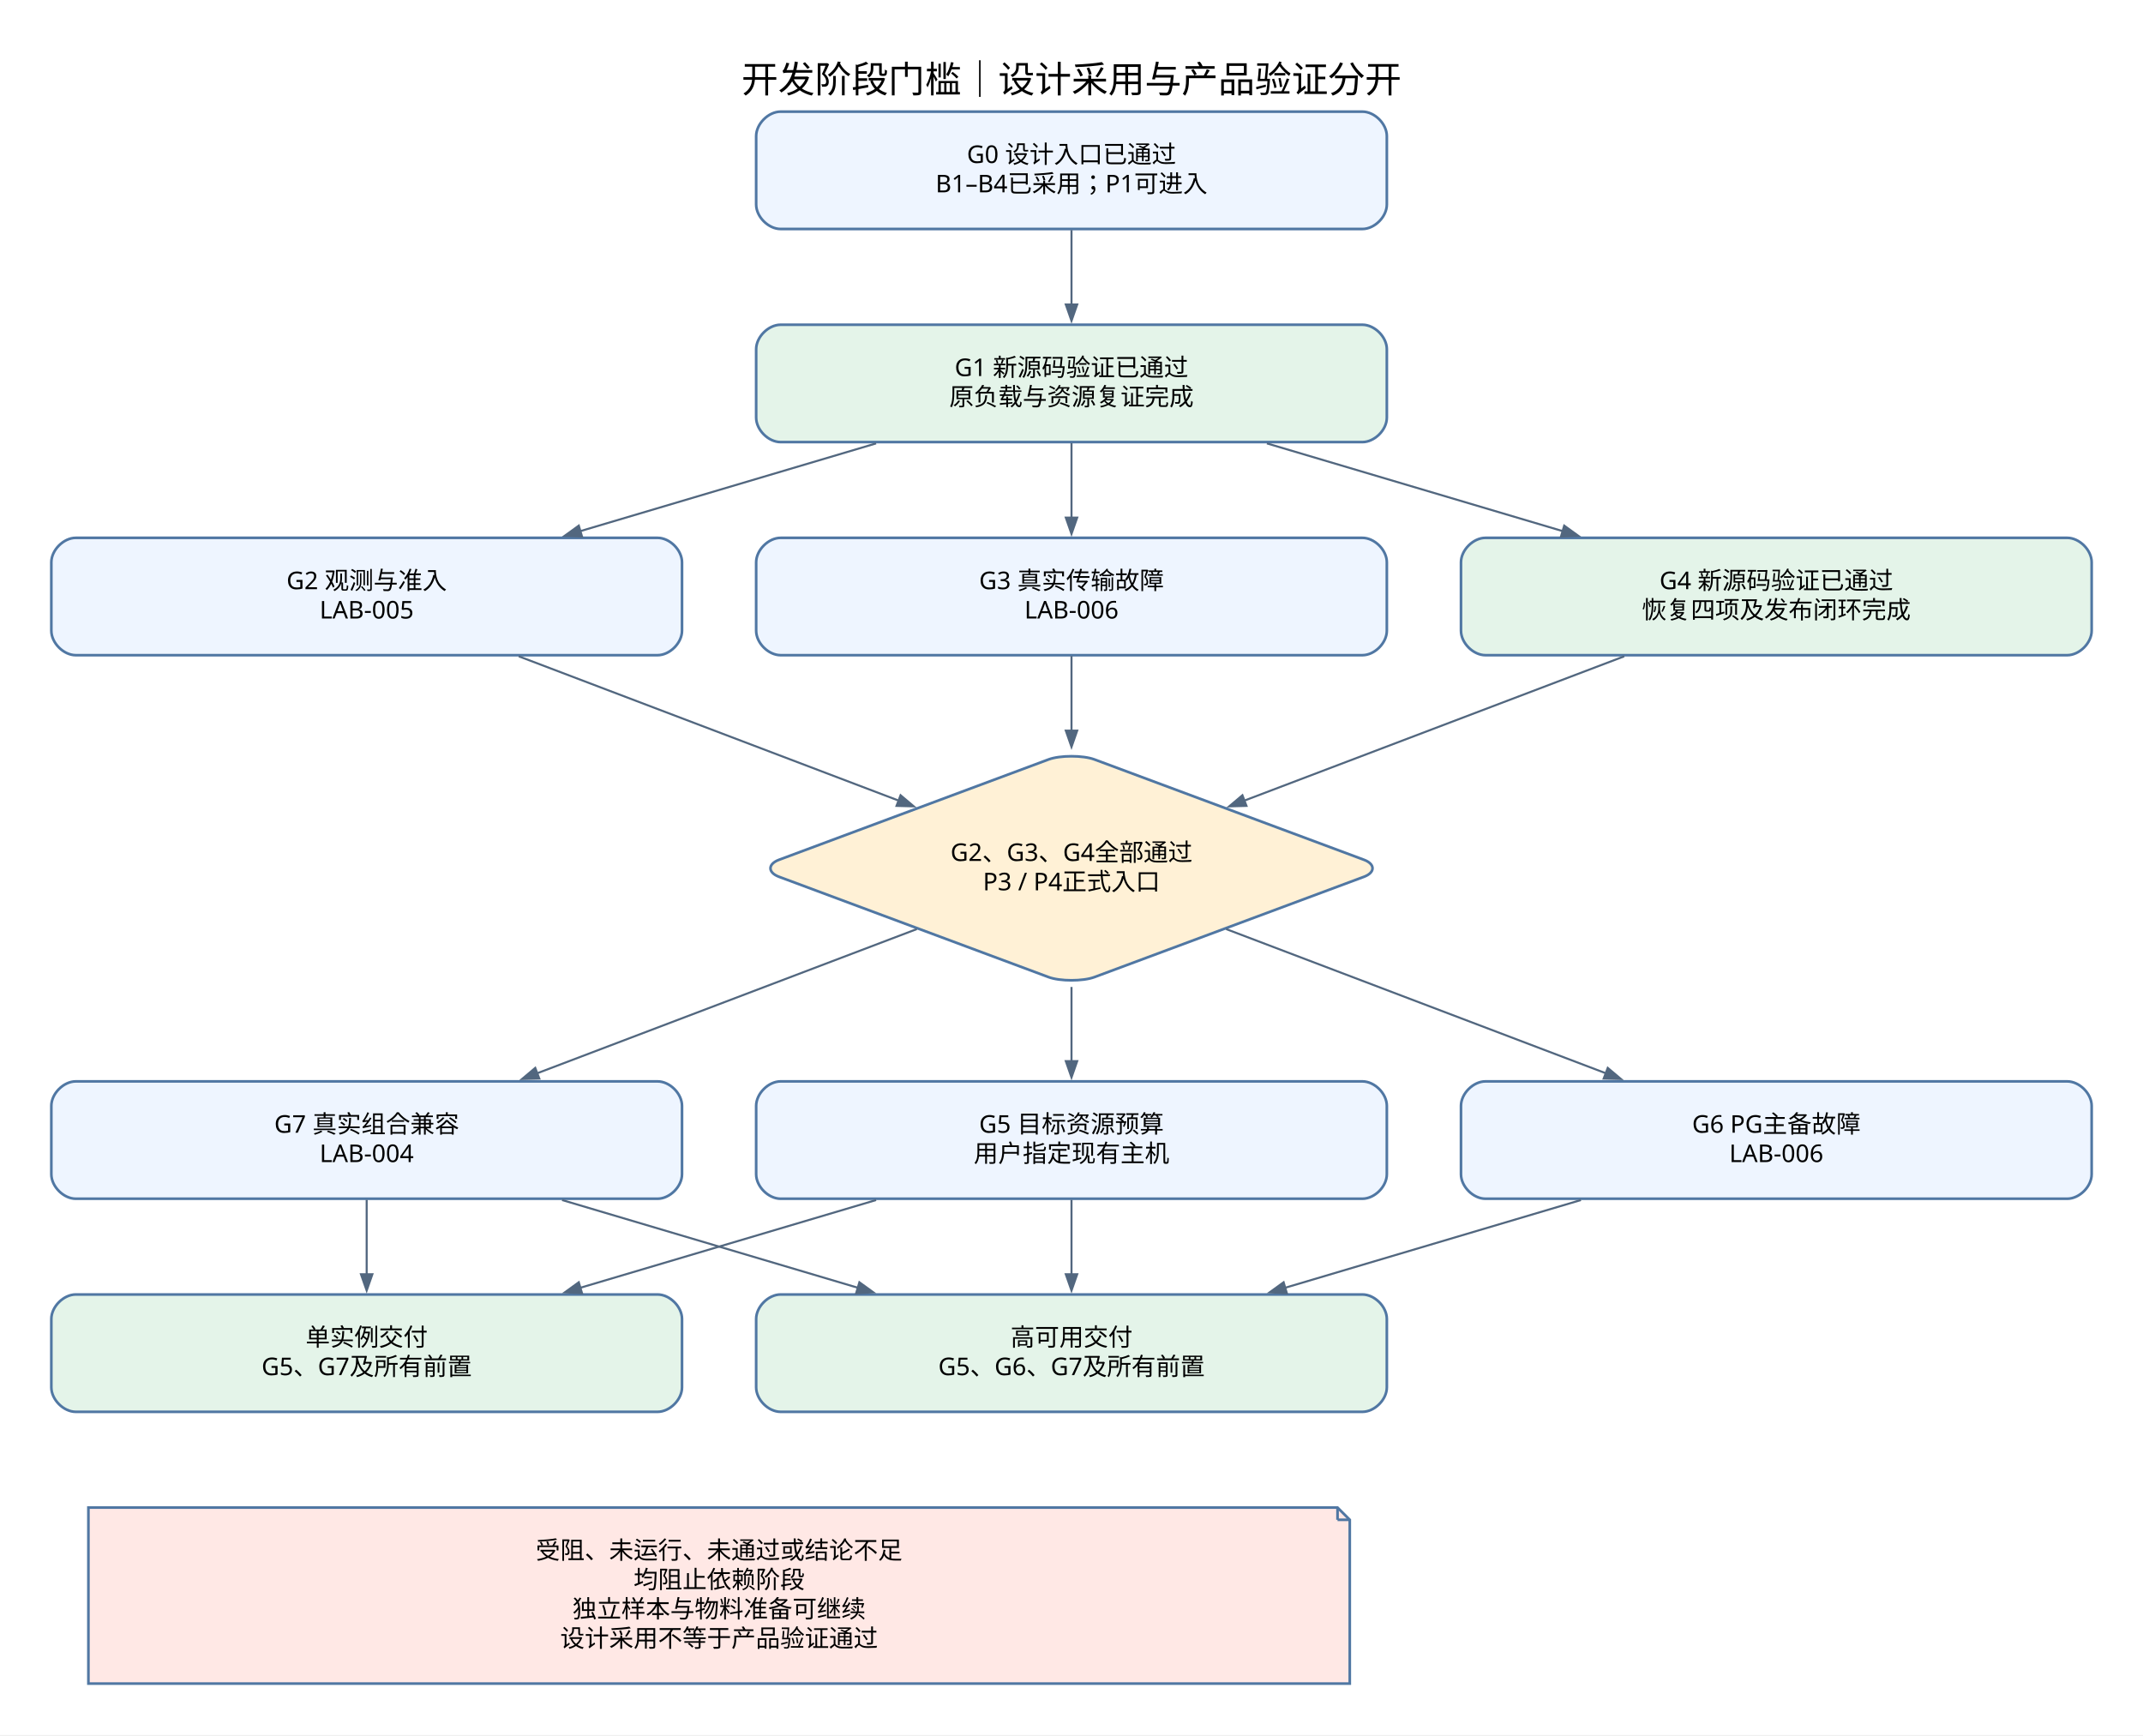
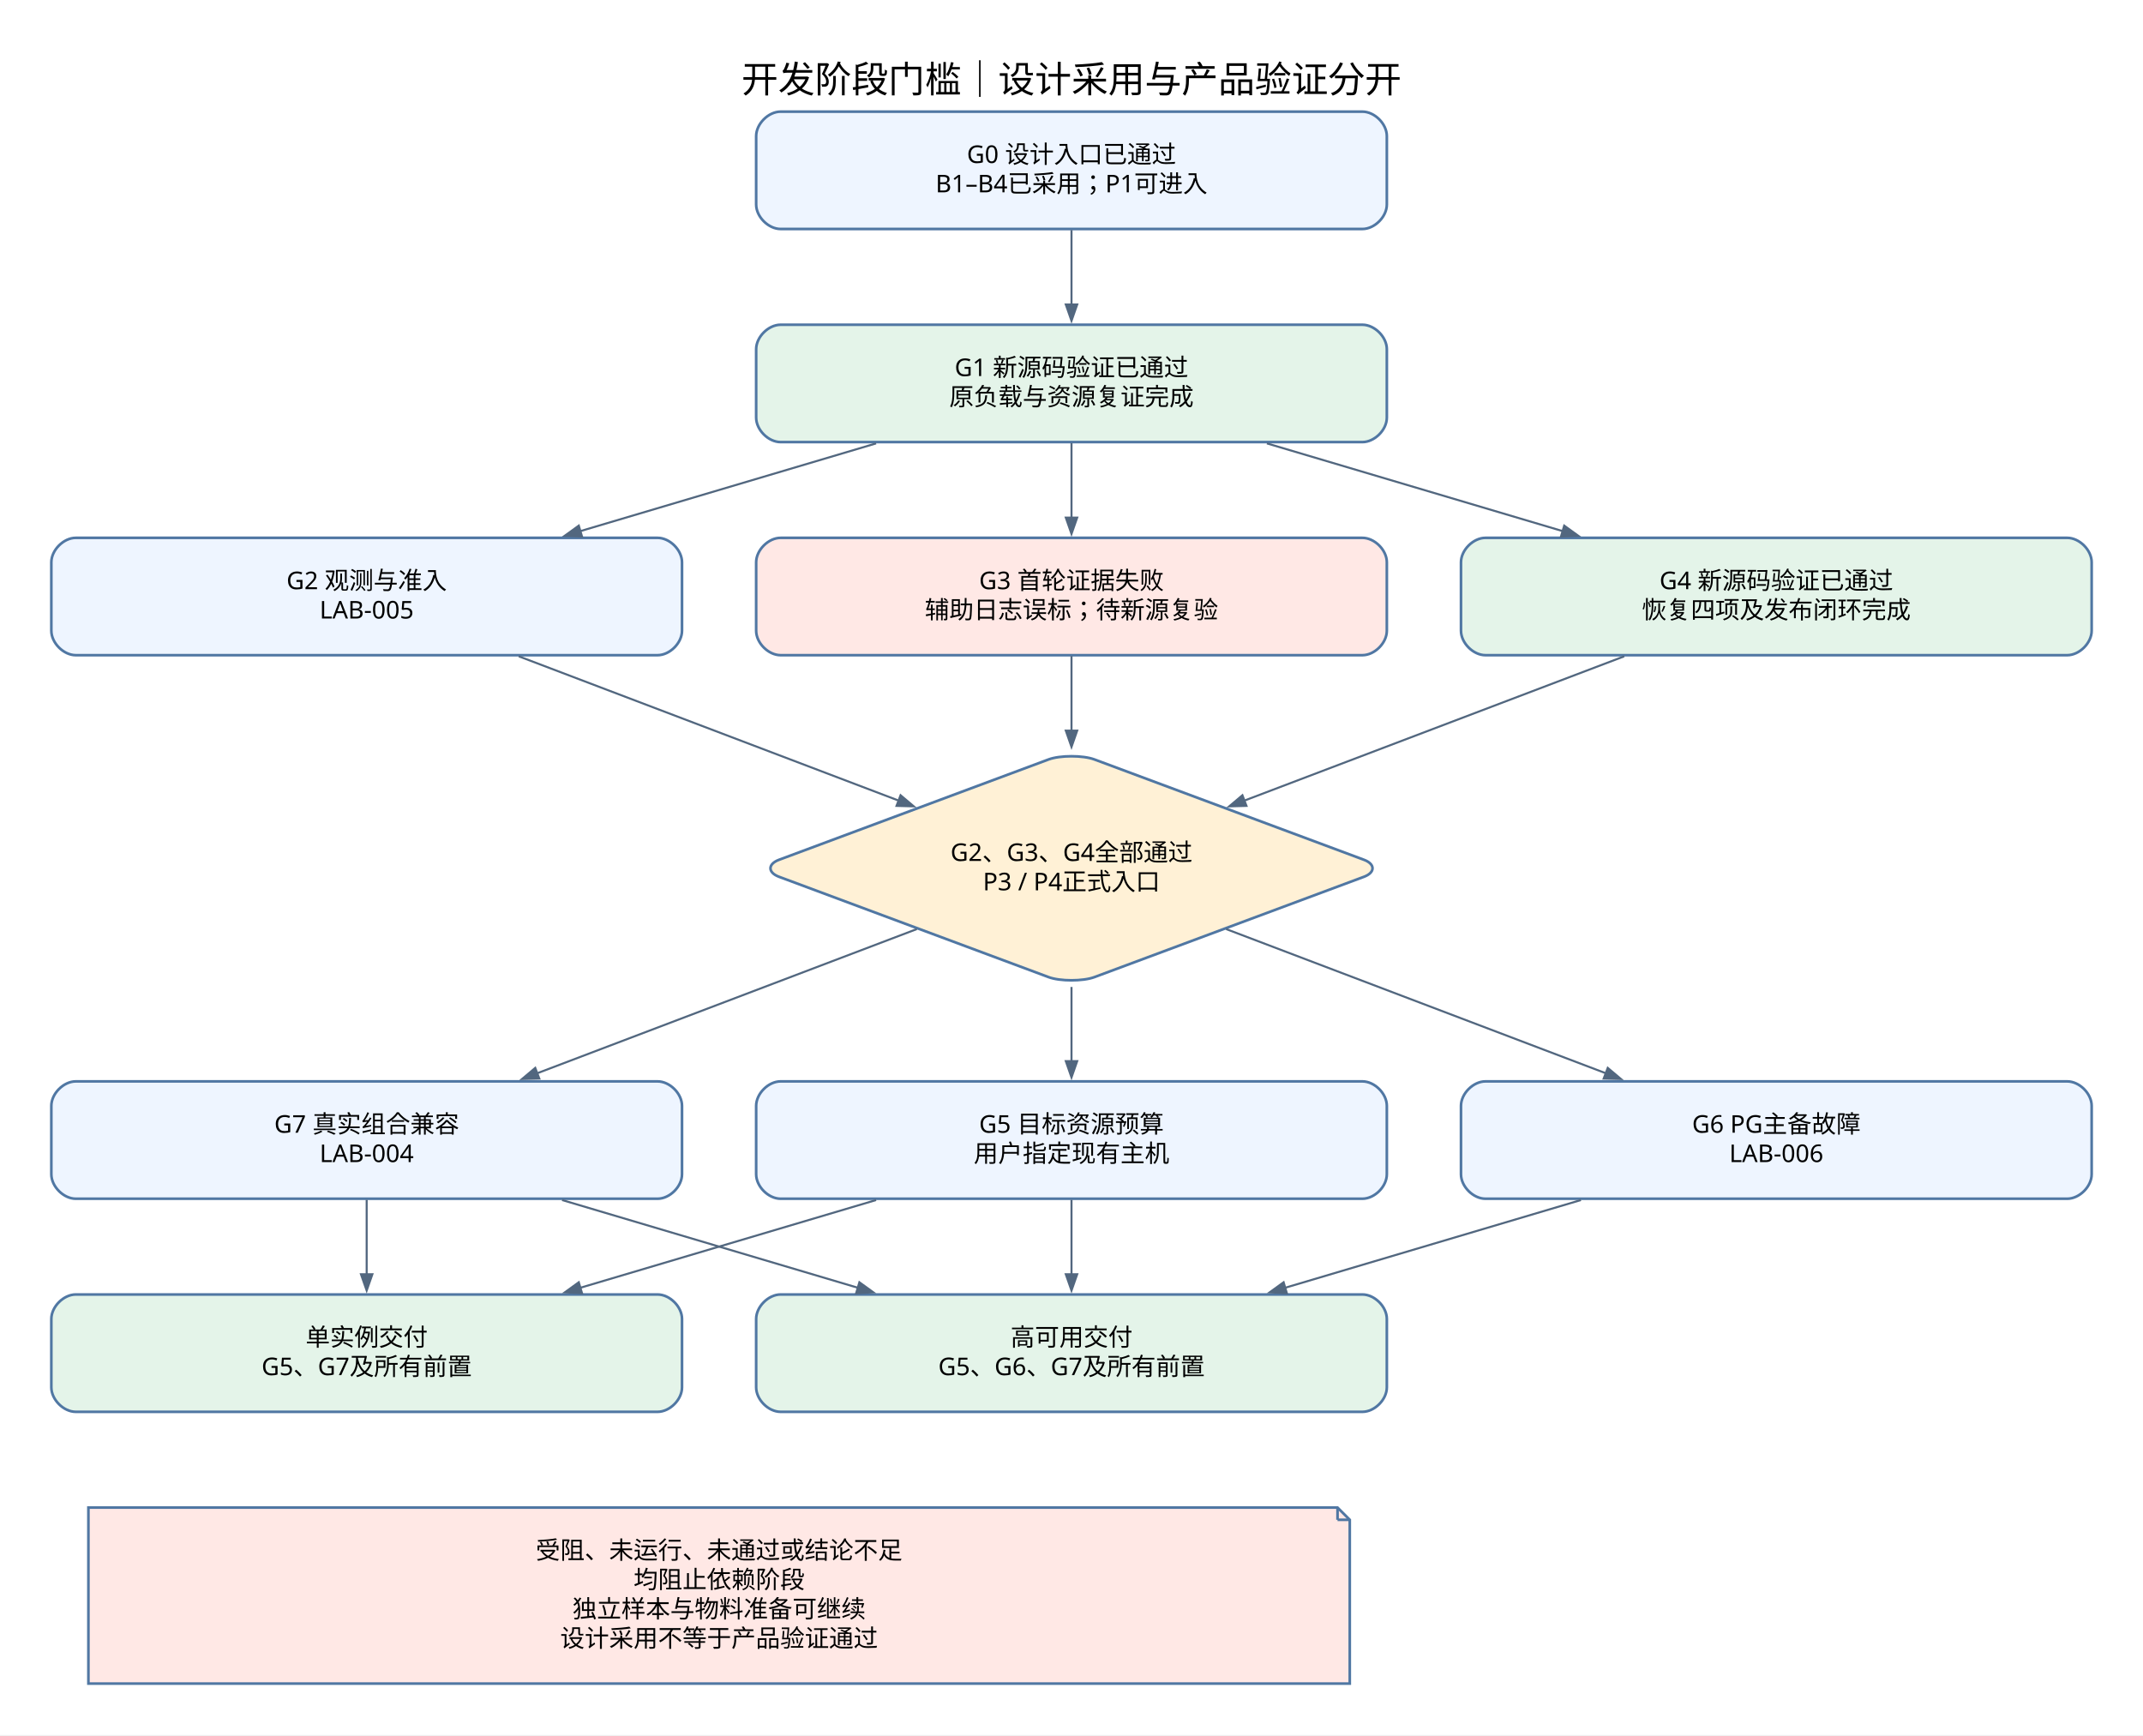
<svg xmlns="http://www.w3.org/2000/svg" width="1052pt" height="852pt" viewBox="0.00 0.00 1052.00 852.00">
  <g id="graph0" class="graph" transform="scale(1 1) rotate(0) translate(25.2 826.4)">
    <polygon fill="white" stroke="none" points="-25.2,25.2 -25.2,-826.4 1026.8,-826.4 1026.8,25.2 -25.2,25.2" />
    <text xml:space="preserve" text-anchor="middle" x="500.8" y="-781" font-family="Noto Sans SC" font-size="18.00">开发阶段门槛｜设计采用与产品验证分开</text>
    <g id="node1" class="node">
      <path fill="#eef5ff" stroke="#5077a3" stroke-width="1.3" d="M643.6,-771.6C643.6,-771.6 358,-771.6 358,-771.6 352,-771.6 346,-765.6 346,-759.6 346,-759.6 346,-726 346,-726 346,-720 352,-714 358,-714 358,-714 643.6,-714 643.6,-714 649.6,-714 655.6,-720 655.6,-726 655.6,-726 655.6,-759.6 655.6,-759.6 655.6,-765.6 649.6,-771.6 643.6,-771.6" />
      <text xml:space="preserve" text-anchor="middle" x="500.8" y="-746.4" font-family="Noto Sans SC" font-size="12.00">G0 设计入口已通过</text>
      <text xml:space="preserve" text-anchor="middle" x="500.8" y="-732" font-family="Noto Sans SC" font-size="12.00">B1–B4已采用；P1可进入</text>
    </g>
    <g id="node2" class="node">
      <path fill="#e4f4e9" stroke="#5077a3" stroke-width="1.3" d="M643.6,-667C643.6,-667 358,-667 358,-667 352,-667 346,-661 346,-655 346,-655 346,-621.4 346,-621.4 346,-615.4 352,-609.4 358,-609.4 358,-609.4 643.6,-609.4 643.6,-609.4 649.6,-609.4 655.6,-615.4 655.6,-621.4 655.6,-621.4 655.6,-655 655.6,-655 655.6,-661 649.6,-667 643.6,-667" />
      <text xml:space="preserve" text-anchor="middle" x="500.8" y="-641.8" font-family="Noto Sans SC" font-size="12.00">G1 新源码验证已通过</text>
      <text xml:space="preserve" text-anchor="middle" x="500.8" y="-627.4" font-family="Noto Sans SC" font-size="12.00">原负载与资源复证完成</text>
    </g>
    <g id="edge1" class="edge">
      <path fill="none" stroke="#52677f" d="M500.8,-713.49C500.8,-702.17 500.8,-688.95 500.8,-676.84" />
      <polygon fill="#52677f" stroke="#52677f" points="503.6,-676.93 500.8,-668.93 498,-676.93 503.6,-676.93" />
    </g>
    <g id="node3" class="node">
      <path fill="#eef5ff" stroke="#5077a3" stroke-width="1.3" d="M297.6,-562.4C297.6,-562.4 12,-562.4 12,-562.4 6,-562.4 0,-556.4 0,-550.4 0,-550.4 0,-516.8 0,-516.8 0,-510.8 6,-504.8 12,-504.8 12,-504.8 297.6,-504.8 297.6,-504.8 303.6,-504.8 309.6,-510.8 309.6,-516.8 309.6,-516.8 309.6,-550.4 309.6,-550.4 309.6,-556.4 303.6,-562.4 297.6,-562.4" />
      <text xml:space="preserve" text-anchor="middle" x="154.8" y="-537.2" font-family="Noto Sans SC" font-size="12.00">G2 观测与准入</text>
      <text xml:space="preserve" text-anchor="middle" x="154.8" y="-522.8" font-family="Noto Sans SC" font-size="12.00">LAB-005</text>
    </g>
    <g id="edge2" class="edge">
      <path fill="none" stroke="#52677f" d="M404.88,-608.76C359.69,-595.36 305.69,-579.34 259.45,-565.63" />
      <polygon fill="#52677f" stroke="#52677f" points="260.52,-563.03 252.06,-563.44 258.93,-568.4 260.52,-563.03" />
    </g>
    <g id="node4" class="node">
-       <path fill="#eef5ff" stroke="#5077a3" stroke-width="1.3" d="M643.6,-562.4C643.6,-562.4 358,-562.4 358,-562.4 352,-562.4 346,-556.4 346,-550.4 346,-550.4 346,-516.8 346,-516.8 346,-510.8 352,-504.8 358,-504.8 358,-504.8 643.6,-504.8 643.6,-504.8 649.6,-504.8 655.6,-510.8 655.6,-516.8 655.6,-516.8 655.6,-550.4 655.6,-550.4 655.6,-556.4 649.6,-562.4 643.6,-562.4" />
-       <text xml:space="preserve" text-anchor="middle" x="500.8" y="-537.2" font-family="Noto Sans SC" font-size="12.00">G3 真实传输故障</text>
-       <text xml:space="preserve" text-anchor="middle" x="500.8" y="-522.8" font-family="Noto Sans SC" font-size="12.00">LAB-006</text>
+       <path fill="#ffe8e5" stroke="#5077a3" stroke-width="1.3" d="M643.6,-562.4C643.6,-562.4 358,-562.4 358,-562.4 352,-562.4 346,-556.4 346,-550.4 346,-550.4 346,-516.8 346,-516.8 346,-510.8 352,-504.8 358,-504.8 358,-504.8 643.6,-504.8 643.6,-504.8 649.6,-504.8 655.6,-510.8 655.6,-516.8 655.6,-516.8 655.6,-550.4 655.6,-550.4 655.6,-556.4 649.6,-562.4 643.6,-562.4" />
+       <text xml:space="preserve" text-anchor="middle" x="500.8" y="-537.2" font-family="Noto Sans SC" font-size="12.00">G3 首轮证据失败</text>
+       <text xml:space="preserve" text-anchor="middle" x="500.8" y="-522.8" font-family="Noto Sans SC" font-size="12.00">辅助日志误标；待新源复验</text>
    </g>
    <g id="edge3" class="edge">
      <path fill="none" stroke="#52677f" d="M500.8,-608.89C500.8,-597.57 500.8,-584.35 500.8,-572.24" />
      <polygon fill="#52677f" stroke="#52677f" points="503.6,-572.33 500.8,-564.33 498,-572.33 503.6,-572.33" />
    </g>
    <g id="node5" class="node">
      <path fill="#e4f4e9" stroke="#5077a3" stroke-width="1.3" d="M989.6,-562.4C989.6,-562.4 704,-562.4 704,-562.4 698,-562.4 692,-556.4 692,-550.4 692,-550.4 692,-516.8 692,-516.8 692,-510.8 698,-504.8 704,-504.8 704,-504.8 989.6,-504.8 989.6,-504.8 995.6,-504.8 1001.6,-510.8 1001.6,-516.8 1001.6,-516.8 1001.6,-550.4 1001.6,-550.4 1001.6,-556.4 995.6,-562.4 989.6,-562.4" />
      <text xml:space="preserve" text-anchor="middle" x="846.8" y="-537.2" font-family="Noto Sans SC" font-size="12.00">G4 新源码验证已通过</text>
      <text xml:space="preserve" text-anchor="middle" x="846.8" y="-522.8" font-family="Noto Sans SC" font-size="12.00">恢复四项及发布闭环完成</text>
    </g>
    <g id="edge4" class="edge">
      <path fill="none" stroke="#52677f" d="M596.72,-608.76C641.91,-595.36 695.91,-579.34 742.15,-565.63" />
      <polygon fill="#52677f" stroke="#52677f" points="742.67,-568.4 749.54,-563.44 741.08,-563.03 742.67,-568.4" />
    </g>
    <g id="node6" class="node">
      <path fill="#fff1d6" stroke="#5077a3" stroke-width="1.3" d="M489.55,-453.62C489.55,-453.62 357.25,-404.38 357.25,-404.38 351.62,-402.29 351.62,-398.11 357.25,-396.02 357.25,-396.02 489.55,-346.78 489.55,-346.78 495.18,-344.69 506.42,-344.69 512.05,-346.78 512.05,-346.78 644.35,-396.02 644.35,-396.02 649.98,-398.11 649.98,-402.29 644.35,-404.38 644.35,-404.38 512.05,-453.62 512.05,-453.62 506.42,-455.71 495.18,-455.71 489.55,-453.62" />
      <text xml:space="preserve" text-anchor="middle" x="500.8" y="-403.8" font-family="Noto Sans SC" font-size="12.00">G2、G3、G4全部通过</text>
      <text xml:space="preserve" text-anchor="middle" x="500.8" y="-389.4" font-family="Noto Sans SC" font-size="12.00">P3 / P4正式入口</text>
    </g>
    <g id="edge5" class="edge">
      <path fill="none" stroke="#52677f" d="M229.45,-504.25C284.34,-483.4 359.02,-455.04 416.14,-433.35" />
      <polygon fill="#52677f" stroke="#52677f" points="416.89,-436.06 423.37,-430.6 414.9,-430.83 416.89,-436.06" />
    </g>
    <g id="edge6" class="edge">
      <path fill="none" stroke="#52677f" d="M500.8,-504.41C500.8,-493.55 500.8,-480.63 500.8,-467.67" />
      <polygon fill="#52677f" stroke="#52677f" points="503.6,-467.77 500.8,-459.77 498,-467.77 503.6,-467.77" />
    </g>
    <g id="edge7" class="edge">
      <path fill="none" stroke="#52677f" d="M772.15,-504.25C717.26,-483.4 642.58,-455.04 585.46,-433.35" />
      <polygon fill="#52677f" stroke="#52677f" points="586.7,-430.83 578.23,-430.6 584.71,-436.06 586.7,-430.83" />
    </g>
    <g id="node7" class="node">
      <path fill="#eef5ff" stroke="#5077a3" stroke-width="1.3" d="M643.6,-295.6C643.6,-295.6 358,-295.6 358,-295.6 352,-295.6 346,-289.6 346,-283.6 346,-283.6 346,-250 346,-250 346,-244 352,-238 358,-238 358,-238 643.6,-238 643.6,-238 649.6,-238 655.6,-244 655.6,-250 655.6,-250 655.6,-283.6 655.6,-283.6 655.6,-289.6 649.6,-295.6 643.6,-295.6" />
      <text xml:space="preserve" text-anchor="middle" x="500.8" y="-270.4" font-family="Noto Sans SC" font-size="12.00">G5 目标资源预算</text>
      <text xml:space="preserve" text-anchor="middle" x="500.8" y="-256" font-family="Noto Sans SC" font-size="12.00">用户指定现有主机</text>
    </g>
    <g id="edge8" class="edge">
      <path fill="none" stroke="#52677f" d="M500.8,-341.95C500.8,-329.52 500.8,-316.68 500.8,-305.26" />
      <polygon fill="#52677f" stroke="#52677f" points="503.6,-305.54 500.8,-297.54 498,-305.54 503.6,-305.54" />
    </g>
    <g id="node8" class="node">
      <path fill="#eef5ff" stroke="#5077a3" stroke-width="1.3" d="M989.6,-295.6C989.6,-295.6 704,-295.6 704,-295.6 698,-295.6 692,-289.6 692,-283.6 692,-283.6 692,-250 692,-250 692,-244 698,-238 704,-238 704,-238 989.6,-238 989.6,-238 995.6,-238 1001.6,-244 1001.6,-250 1001.6,-250 1001.6,-283.6 1001.6,-283.6 1001.6,-289.6 995.6,-295.6 989.6,-295.6" />
      <text xml:space="preserve" text-anchor="middle" x="846.8" y="-270.4" font-family="Noto Sans SC" font-size="12.00">G6 PG主备故障</text>
      <text xml:space="preserve" text-anchor="middle" x="846.8" y="-256" font-family="Noto Sans SC" font-size="12.00">LAB-006</text>
    </g>
    <g id="edge9" class="edge">
      <path fill="none" stroke="#52677f" d="M576.73,-370.36C631.89,-349.42 706.51,-321.08 763.33,-299.5" />
      <polygon fill="#52677f" stroke="#52677f" points="764.04,-302.23 770.52,-296.77 762.05,-296.99 764.04,-302.23" />
    </g>
    <g id="node9" class="node">
      <path fill="#eef5ff" stroke="#5077a3" stroke-width="1.3" d="M297.6,-295.6C297.6,-295.6 12,-295.6 12,-295.6 6,-295.6 0,-289.6 0,-283.6 0,-283.6 0,-250 0,-250 0,-244 6,-238 12,-238 12,-238 297.6,-238 297.6,-238 303.6,-238 309.6,-244 309.6,-250 309.6,-250 309.6,-283.6 309.6,-283.6 309.6,-289.6 303.6,-295.6 297.6,-295.6" />
      <text xml:space="preserve" text-anchor="middle" x="154.8" y="-270.4" font-family="Noto Sans SC" font-size="12.00">G7 真实组合兼容</text>
      <text xml:space="preserve" text-anchor="middle" x="154.8" y="-256" font-family="Noto Sans SC" font-size="12.00">LAB-004</text>
    </g>
    <g id="edge10" class="edge">
      <path fill="none" stroke="#52677f" d="M424.87,-370.36C369.71,-349.42 295.09,-321.08 238.27,-299.5" />
      <polygon fill="#52677f" stroke="#52677f" points="239.55,-296.99 231.08,-296.77 237.56,-302.23 239.55,-296.99" />
    </g>
    <g id="node10" class="node">
      <path fill="#e4f4e9" stroke="#5077a3" stroke-width="1.3" d="M297.6,-191C297.6,-191 12,-191 12,-191 6,-191 0,-185 0,-179 0,-179 0,-145.4 0,-145.4 0,-139.4 6,-133.4 12,-133.4 12,-133.4 297.6,-133.4 297.6,-133.4 303.6,-133.4 309.6,-139.4 309.6,-145.4 309.6,-145.4 309.6,-179 309.6,-179 309.6,-185 303.6,-191 297.6,-191" />
      <text xml:space="preserve" text-anchor="middle" x="154.8" y="-165.8" font-family="Noto Sans SC" font-size="12.00">单实例交付</text>
      <text xml:space="preserve" text-anchor="middle" x="154.8" y="-151.4" font-family="Noto Sans SC" font-size="12.00">G5、G7及所有前置</text>
    </g>
    <g id="edge11" class="edge">
      <path fill="none" stroke="#52677f" d="M404.88,-237.36C359.69,-223.96 305.69,-207.94 259.45,-194.23" />
      <polygon fill="#52677f" stroke="#52677f" points="260.52,-191.63 252.06,-192.04 258.93,-197 260.52,-191.63" />
    </g>
    <g id="node11" class="node">
      <path fill="#e4f4e9" stroke="#5077a3" stroke-width="1.3" d="M643.6,-191C643.6,-191 358,-191 358,-191 352,-191 346,-185 346,-179 346,-179 346,-145.4 346,-145.4 346,-139.4 352,-133.4 358,-133.4 358,-133.4 643.6,-133.4 643.6,-133.4 649.6,-133.4 655.6,-139.4 655.6,-145.4 655.6,-145.4 655.6,-179 655.6,-179 655.6,-185 649.6,-191 643.6,-191" />
      <text xml:space="preserve" text-anchor="middle" x="500.8" y="-165.8" font-family="Noto Sans SC" font-size="12.00">高可用交付</text>
      <text xml:space="preserve" text-anchor="middle" x="500.8" y="-151.4" font-family="Noto Sans SC" font-size="12.00">G5、G6、G7及所有前置</text>
    </g>
    <g id="edge13" class="edge">
      <path fill="none" stroke="#52677f" d="M500.8,-237.49C500.8,-226.17 500.8,-212.95 500.8,-200.84" />
      <polygon fill="#52677f" stroke="#52677f" points="503.6,-200.93 500.8,-192.93 498,-200.93 503.6,-200.93" />
    </g>
    <g id="edge14" class="edge">
      <path fill="none" stroke="#52677f" d="M750.88,-237.36C705.69,-223.96 651.69,-207.94 605.45,-194.23" />
      <polygon fill="#52677f" stroke="#52677f" points="606.52,-191.63 598.06,-192.04 604.93,-197 606.52,-191.63" />
    </g>
    <g id="edge12" class="edge">
      <path fill="none" stroke="#52677f" d="M154.8,-237.49C154.8,-226.17 154.8,-212.95 154.8,-200.84" />
      <polygon fill="#52677f" stroke="#52677f" points="157.6,-200.93 154.8,-192.93 152,-200.93 157.6,-200.93" />
    </g>
    <g id="edge15" class="edge">
      <path fill="none" stroke="#52677f" d="M250.72,-237.36C295.91,-223.96 349.91,-207.94 396.15,-194.23" />
      <polygon fill="#52677f" stroke="#52677f" points="396.67,-197 403.54,-192.04 395.08,-191.63 396.67,-197" />
    </g>
    <g id="node12" class="node">
      <polygon fill="#ffe8e5" stroke="#5077a3" stroke-width="1.3" points="631.4,-86.4 18.2,-86.4 18.2,0 637.4,0 637.4,-80.4 631.4,-86.4" />
      <polyline fill="none" stroke="#5077a3" stroke-width="1.3" points="631.4,-86.4 631.4,-80.4" />
      <polyline fill="none" stroke="#5077a3" stroke-width="1.3" points="637.4,-80.4 631.4,-80.4" />
      <text xml:space="preserve" text-anchor="middle" x="327.8" y="-61.2" font-family="Noto Sans SC" font-size="12.00">受阻、未运行、未通过或结论不足</text>
      <text xml:space="preserve" text-anchor="middle" x="327.8" y="-46.8" font-family="Noto Sans SC" font-size="12.00">均阻止依赖阶段</text>
      <text xml:space="preserve" text-anchor="middle" x="327.8" y="-32.4" font-family="Noto Sans SC" font-size="12.00">独立样本与物料准备可继续</text>
      <text xml:space="preserve" text-anchor="middle" x="327.8" y="-18" font-family="Noto Sans SC" font-size="12.00">设计采用不等于产品验证通过</text>
    </g>
  </g>
</svg>
